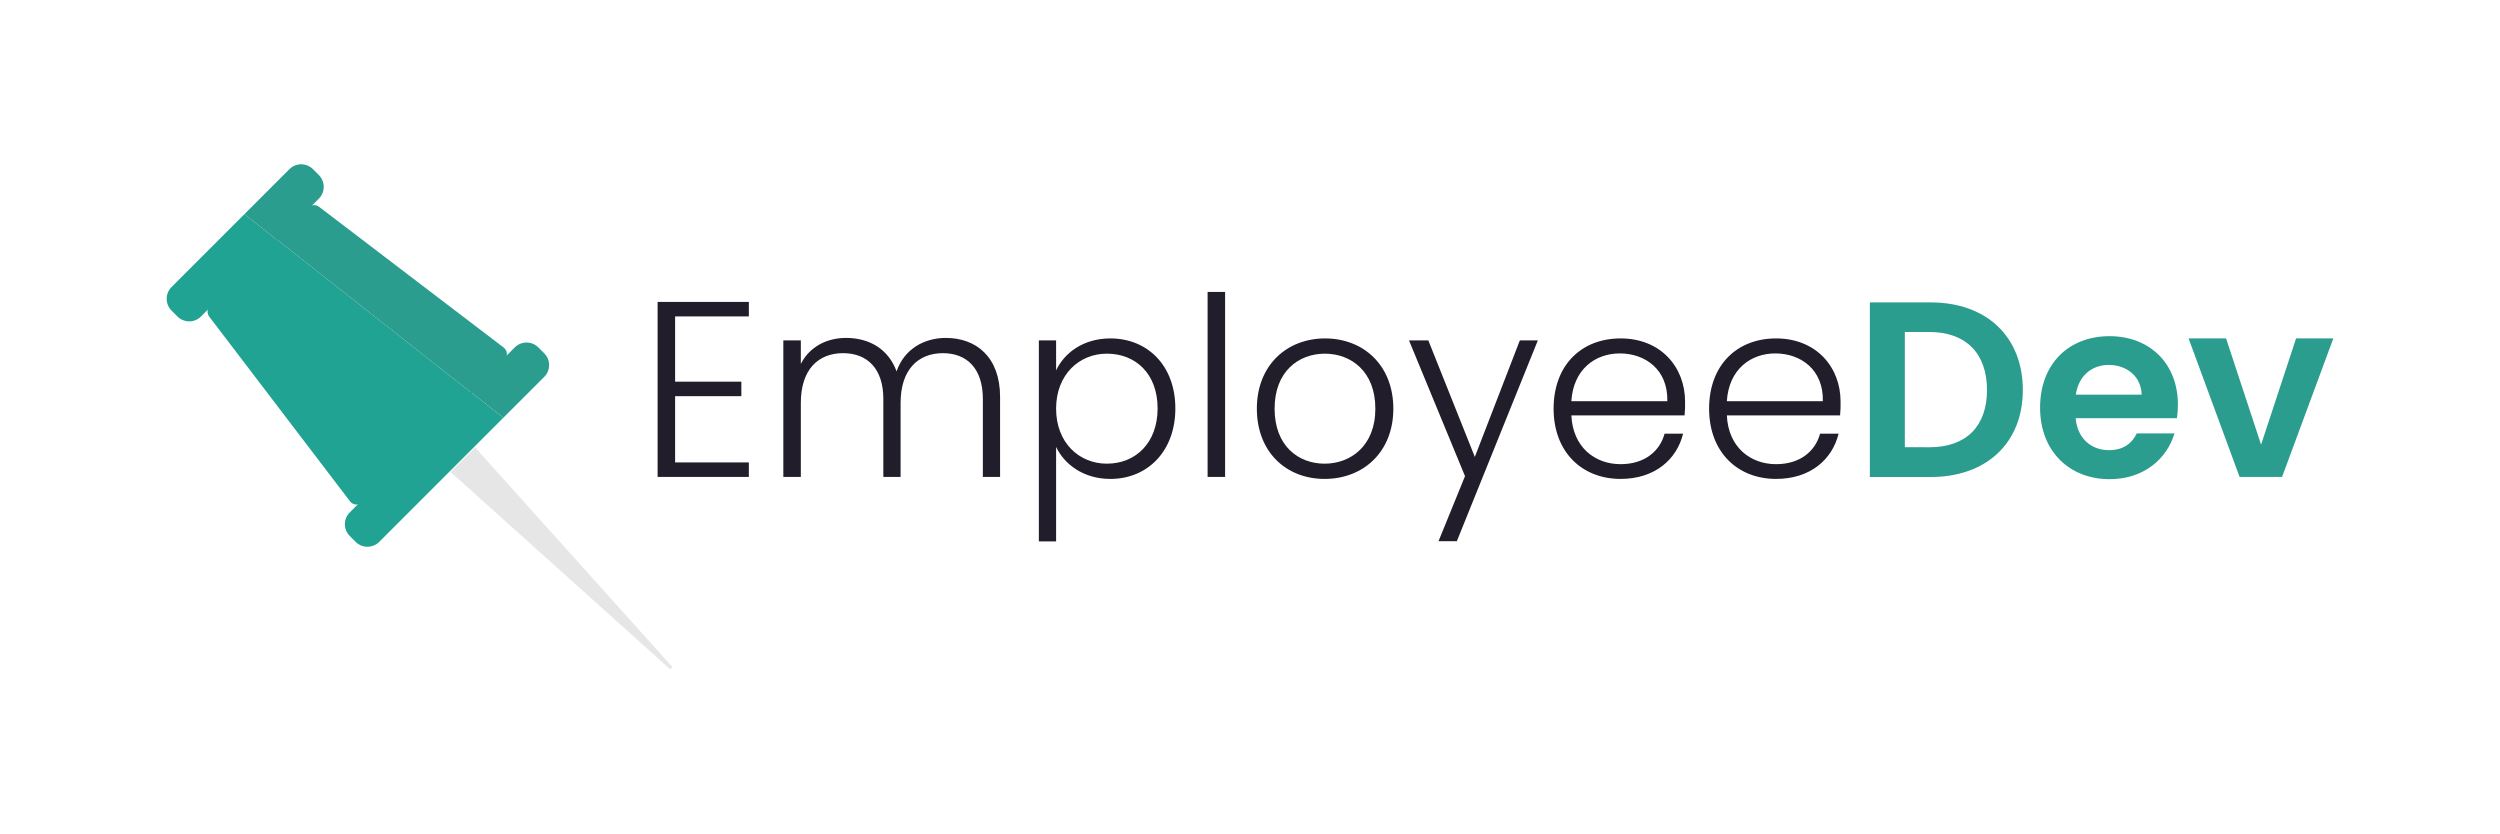
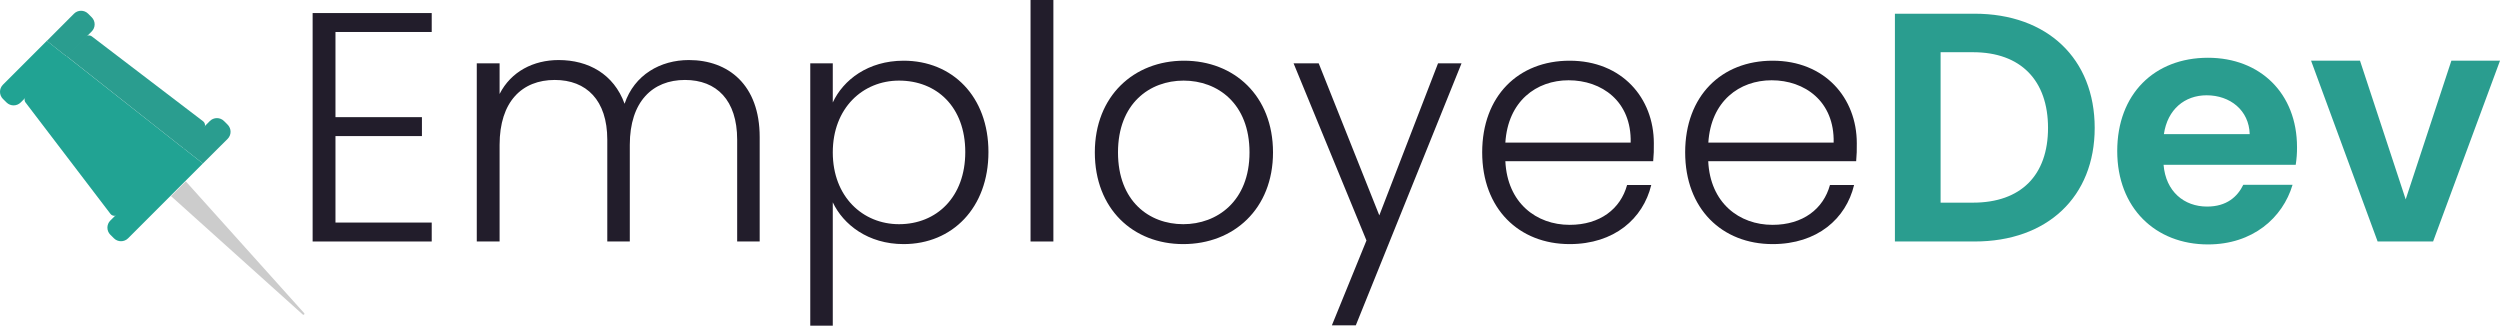
- <svg xmlns="http://www.w3.org/2000/svg" viewBox="0 0 1500 500">
+ <svg xmlns="http://www.w3.org/2000/svg" viewBox="0 0 1149.13 149.69">
  <defs>
-     <style>.cls-1{fill:#221d2b;}.cls-2{fill:#2a9d8f;}.cls-3{fill:#21a393;}.cls-4{fill:#e6e6e6;}.cls-5{fill:none;}</style>
+     <style>.cls-1{fill:#221d2b;}.cls-2{fill:#2a9d8f;}.cls-3{fill:#21a393;}.cls-4{fill:#ccc;}.cls-5{fill:none;}</style>
  </defs>
-   <g id="Text">
-     <path class="cls-1" d="M449.31,189.85H405.06V229h39.75v8.7H405.06v39.75h44.25v8.7H394.56v-105h54.75Z" />
-     <path class="cls-1" d="M589.71,239.35c0-18.15-9.45-27.45-24-27.45-14.85,0-25.35,9.9-25.35,29.85v44.4H530v-46.8c0-18.15-9.6-27.45-24.15-27.45-15,0-25.35,9.9-25.35,29.85v44.4H470v-81.9h10.5v14.1c5.25-10.35,15.6-15.6,27.15-15.6,13.65,0,25.35,6.45,30.3,20.1,4.5-13.35,16.5-20.1,29.55-20.1,18.15,0,32.55,11.4,32.55,35.4v48H589.71Z" />
-     <path class="cls-1" d="M666.21,203.05c22.35,0,39,16.35,39,42s-16.65,42.3-39,42.3c-16.35,0-27.75-9-32.55-19.2v56.7H623.31V204.25h10.35v18C638.46,211.9,649.86,203.05,666.21,203.05Zm-2.1,9.15c-16.65,0-30.45,12.6-30.45,33s13.8,33,30.45,33c17.25,0,30.45-12.45,30.45-33.15C694.56,224.2,681.36,212.2,664.11,212.2Z" />
-     <path class="cls-1" d="M724.56,175.15h10.5v111h-10.5Z" />
-     <path class="cls-1" d="M794.76,287.35c-23.1,0-40.65-16.2-40.65-42.15,0-26.1,18-42.15,40.95-42.15S836,219.1,836,245.2,817.86,287.35,794.76,287.35Zm0-9.15c15.45,0,30.45-10.5,30.45-33s-14.71-33-30.3-33-30.15,10.5-30.15,33S779.16,278.2,794.76,278.2Z" />
-     <path class="cls-1" d="M911.9,204.25h10.8L874.11,324.7h-11l15.9-39-33.6-81.45H857l27.9,69.9Z" />
-     <path class="cls-1" d="M972.36,287.35c-23.25,0-40.2-16.2-40.2-42.15,0-26.1,16.65-42.15,40.2-42.15,24,0,38.69,17.1,38.69,37.95a71.8,71.8,0,0,1-.3,8.25H942.81c.9,19.2,14.25,29.25,29.55,29.25,13.94,0,23.39-7.35,26.39-18.3h11.1C1006.1,275.65,992.9,287.35,972.36,287.35ZM942.81,240.7h57.59c.45-19-13.35-28.65-28.49-28.65C957.06,212.05,944,221.65,942.81,240.7Z" />
-     <path class="cls-1" d="M1065.65,287.35c-23.24,0-40.19-16.2-40.19-42.15,0-26.1,16.64-42.15,40.19-42.15,24,0,38.7,17.1,38.7,37.95a71.8,71.8,0,0,1-.3,8.25h-67.94c.89,19.2,14.24,29.25,29.54,29.25,13.95,0,23.4-7.35,26.4-18.3h11.1C1099.4,275.65,1086.2,287.35,1065.65,287.35Zm-29.54-46.65h57.59c.45-19-13.35-28.65-28.5-28.65C1050.35,212.05,1037.3,221.65,1036.11,240.7Z" />
-     <path class="cls-2" d="M1213.7,234c0,31.65-21.75,52.2-55.2,52.2h-36.59V181.45h36.59C1192,181.45,1213.7,202.15,1213.7,234Zm-56,34.35c22,0,34.5-12.6,34.5-34.35s-12.45-34.8-34.5-34.8H1142.9V268.3Z" />
-     <path class="cls-2" d="M1265.75,287.5c-24.15,0-41.7-16.8-41.7-42.9,0-26.25,17.1-42.9,41.7-42.9,24,0,41,16.35,41,41.1a49.08,49.08,0,0,1-.6,8.1h-60.75c1.05,12.3,9.45,19.2,20,19.2,9,0,14-4.5,16.65-10.05h22.65C1300.1,275.35,1286.3,287.5,1265.75,287.5Zm-20.25-50.7H1285c-.3-11-9-17.85-19.8-17.85C1255.1,219,1247.15,225.4,1245.5,236.8Z" />
-     <path class="cls-2" d="M1335.65,203.05l21,63.75,21-63.75H1400l-30.75,83.1h-25.5l-30.6-83.1Z" />
-   </g>
-   <g id="Logo">
-     <path class="cls-3" d="M166.4,144.09l-45.79,45.8a10,10,0,0,1-14.15,0l-3.53-3.53a10,10,0,0,1,0-14.14l43.7-43.71Z" />
-     <path class="cls-2" d="M187.78,101.5l3.54,3.54a10,10,0,0,1,0,14.14L166.4,144.09l-19.77-15.58,27-27A10,10,0,0,1,187.78,101.5Z" />
-     <path class="cls-2" d="M323,208.45l3.54,3.54a10,10,0,0,1,0,14.14L302,250.65l-19.77-15.58,26.61-26.62A10,10,0,0,1,323,208.45Z" />
-     <path class="cls-3" d="M302,250.65l-74.47,74.48a10,10,0,0,1-14.15,0l-3.53-3.54a10,10,0,0,1,0-14.14l72.38-72.38Z" />
-     <path class="cls-3" d="M283,235.78l-65.5,65.5a5,5,0,0,1-7.51-.51L125.55,190a5,5,0,0,1,.44-6.57l39.91-39.9Z" />
-     <path class="cls-2" d="M302.71,216,283,235.78,165.9,143.54l19-19a5,5,0,0,1,6.57-.43L302.2,208.52A5,5,0,0,1,302.71,216Z" />
-     <path class="cls-4" d="M403,399.74,285,268.41l-14.72,14.72,131.33,118A1,1,0,0,0,403,399.74Z" />
-     <line class="cls-5" x1="165.9" y1="143.54" x2="165.7" y2="143.39" />
+   <g id="Layer_2" data-name="Layer 2">
+     <g id="Logo">
+       <path class="cls-1" d="M198.44,14.7H154.2V53.85h39.74v8.7H154.2V102.3h44.24V111H143.7V6h54.74Z" />
+       <path class="cls-1" d="M338.84,64.2c0-18.15-9.45-27.45-24-27.45-14.85,0-25.35,9.9-25.35,29.85V111H279.14V64.2c0-18.15-9.6-27.45-24.15-27.45-15,0-25.35,9.9-25.35,29.85V111H219.15V29.1h10.49V43.2c5.25-10.35,15.6-15.6,27.15-15.6,13.65,0,25.35,6.45,30.3,20.1,4.5-13.35,16.5-20.1,29.55-20.1,18.15,0,32.55,11.4,32.55,35.4v48H338.84Z" />
+       <path class="cls-1" d="M415.34,27.9c22.35,0,39,16.35,39,42s-16.65,42.3-39,42.3c-16.35,0-27.75-9-32.55-19.2v56.69H372.44V29.1h10.35v18C387.59,36.75,399,27.9,415.34,27.9Zm-2.1,9.15c-16.65,0-30.45,12.6-30.45,33s13.8,33,30.45,33c17.25,0,30.45-12.45,30.45-33.15C443.69,49.05,430.49,37.05,413.24,37.05Z" />
+       <path class="cls-1" d="M473.69,0h10.5V111h-10.5Z" />
+       <path class="cls-1" d="M543.89,112.2c-23.1,0-40.65-16.2-40.65-42.15s18-42.15,41-42.15S585.14,44,585.14,70.05,567,112.2,543.89,112.2Zm0-9.15c15.45,0,30.45-10.5,30.45-33s-14.7-33-30.3-33-30.15,10.5-30.15,33S528.29,103.05,543.89,103.05Z" />
+       <path class="cls-1" d="M661,29.1h10.8l-48.6,120.44h-11l15.9-39L594.59,29.1h11.55L634,99Z" />
+       <path class="cls-1" d="M721.49,112.2c-23.25,0-40.2-16.2-40.2-42.15s16.65-42.15,40.2-42.15c24,0,38.7,17.1,38.7,37.95a71.8,71.8,0,0,1-.3,8.25H691.94c.9,19.2,14.25,29.25,29.55,29.25,14,0,23.4-7.35,26.4-18.3H759C755.24,100.5,742,112.2,721.49,112.2ZM691.94,65.55h57.6C750,46.5,736.19,36.9,721,36.9,706.19,36.9,693.14,46.5,691.94,65.55Z" />
+       <path class="cls-1" d="M814.79,112.2c-23.25,0-40.2-16.2-40.2-42.15s16.65-42.15,40.2-42.15c24,0,38.69,17.1,38.69,37.95a74.26,74.26,0,0,1-.29,8.25h-68c.9,19.2,14.25,29.25,29.55,29.25,14,0,23.4-7.35,26.4-18.3h11.09C848.53,100.5,835.34,112.2,814.79,112.2ZM785.24,65.55h57.6c.44-19-13.35-28.65-28.5-28.65C799.49,36.9,786.44,46.5,785.24,65.55Z" />
+       <path class="cls-2" d="M962.83,58.8c0,31.65-21.75,52.2-55.19,52.2H871V6.3h36.6C941.08,6.3,962.83,27,962.83,58.8ZM906.89,93.15c22.05,0,34.49-12.6,34.49-34.35S928.94,24,906.89,24H892V93.15Z" />
+       <path class="cls-2" d="M1014.89,112.35c-24.15,0-41.7-16.8-41.7-42.9,0-26.25,17.1-42.9,41.7-42.9,24,0,40.94,16.35,40.94,41.1a49.08,49.08,0,0,1-.6,8.1H994.49c1,12.3,9.45,19.2,20,19.2,9,0,13.94-4.5,16.64-10h22.65C1049.23,100.2,1035.43,112.35,1014.89,112.35Zm-20.25-50.7h39.44c-.3-10.95-9-17.85-19.8-17.85C1004.24,43.8,996.29,50.25,994.64,61.65Z" />
+       <path class="cls-2" d="M1084.78,27.9l21,63.75,21-63.75h22.35L1118.38,111h-25.5l-30.59-83.1Z" />
+       <path class="cls-3" d="M30.65,26,9.51,47.1A4.62,4.62,0,0,1,3,47.1L1.35,45.47a4.62,4.62,0,0,1,0-6.53L21.53,18.76Z" />
+       <path class="cls-2" d="M40.52,6.3l1.63,1.63a4.61,4.61,0,0,1,0,6.53L30.65,26l-9.12-7.2L34,6.3A4.61,4.61,0,0,1,40.52,6.3Z" />
+       <path class="cls-2" d="M103,55.67l1.63,1.63a4.61,4.61,0,0,1,0,6.53L93.26,75.15,84.14,68,96.42,55.67A4.61,4.61,0,0,1,103,55.67Z" />
+       <path class="cls-3" d="M93.26,75.15,58.88,109.53a4.61,4.61,0,0,1-6.52,0l-1.64-1.63a4.62,4.62,0,0,1,0-6.53L84.14,68Z" />
+       <path class="cls-3" d="M84.46,68.28,54.23,98.52a2.31,2.31,0,0,1-3.47-.23l-39-51.14a2.3,2.3,0,0,1,.2-3L30.42,25.7Z" />
+       <path class="cls-2" d="M93.58,59.17l-9.12,9.11-54-42.58,8.76-8.76a2.31,2.31,0,0,1,3-.2l51.13,39A2.31,2.31,0,0,1,93.58,59.17Z" />
+       <path class="cls-4" d="M139.87,144,85.39,83.35,78.6,90.14l60.62,54.48A.46.46,0,0,0,139.87,144Z" />
+       <line class="cls-5" x1="30.42" y1="25.7" x2="30.33" y2="25.63" />
+     </g>
  </g>
</svg>
